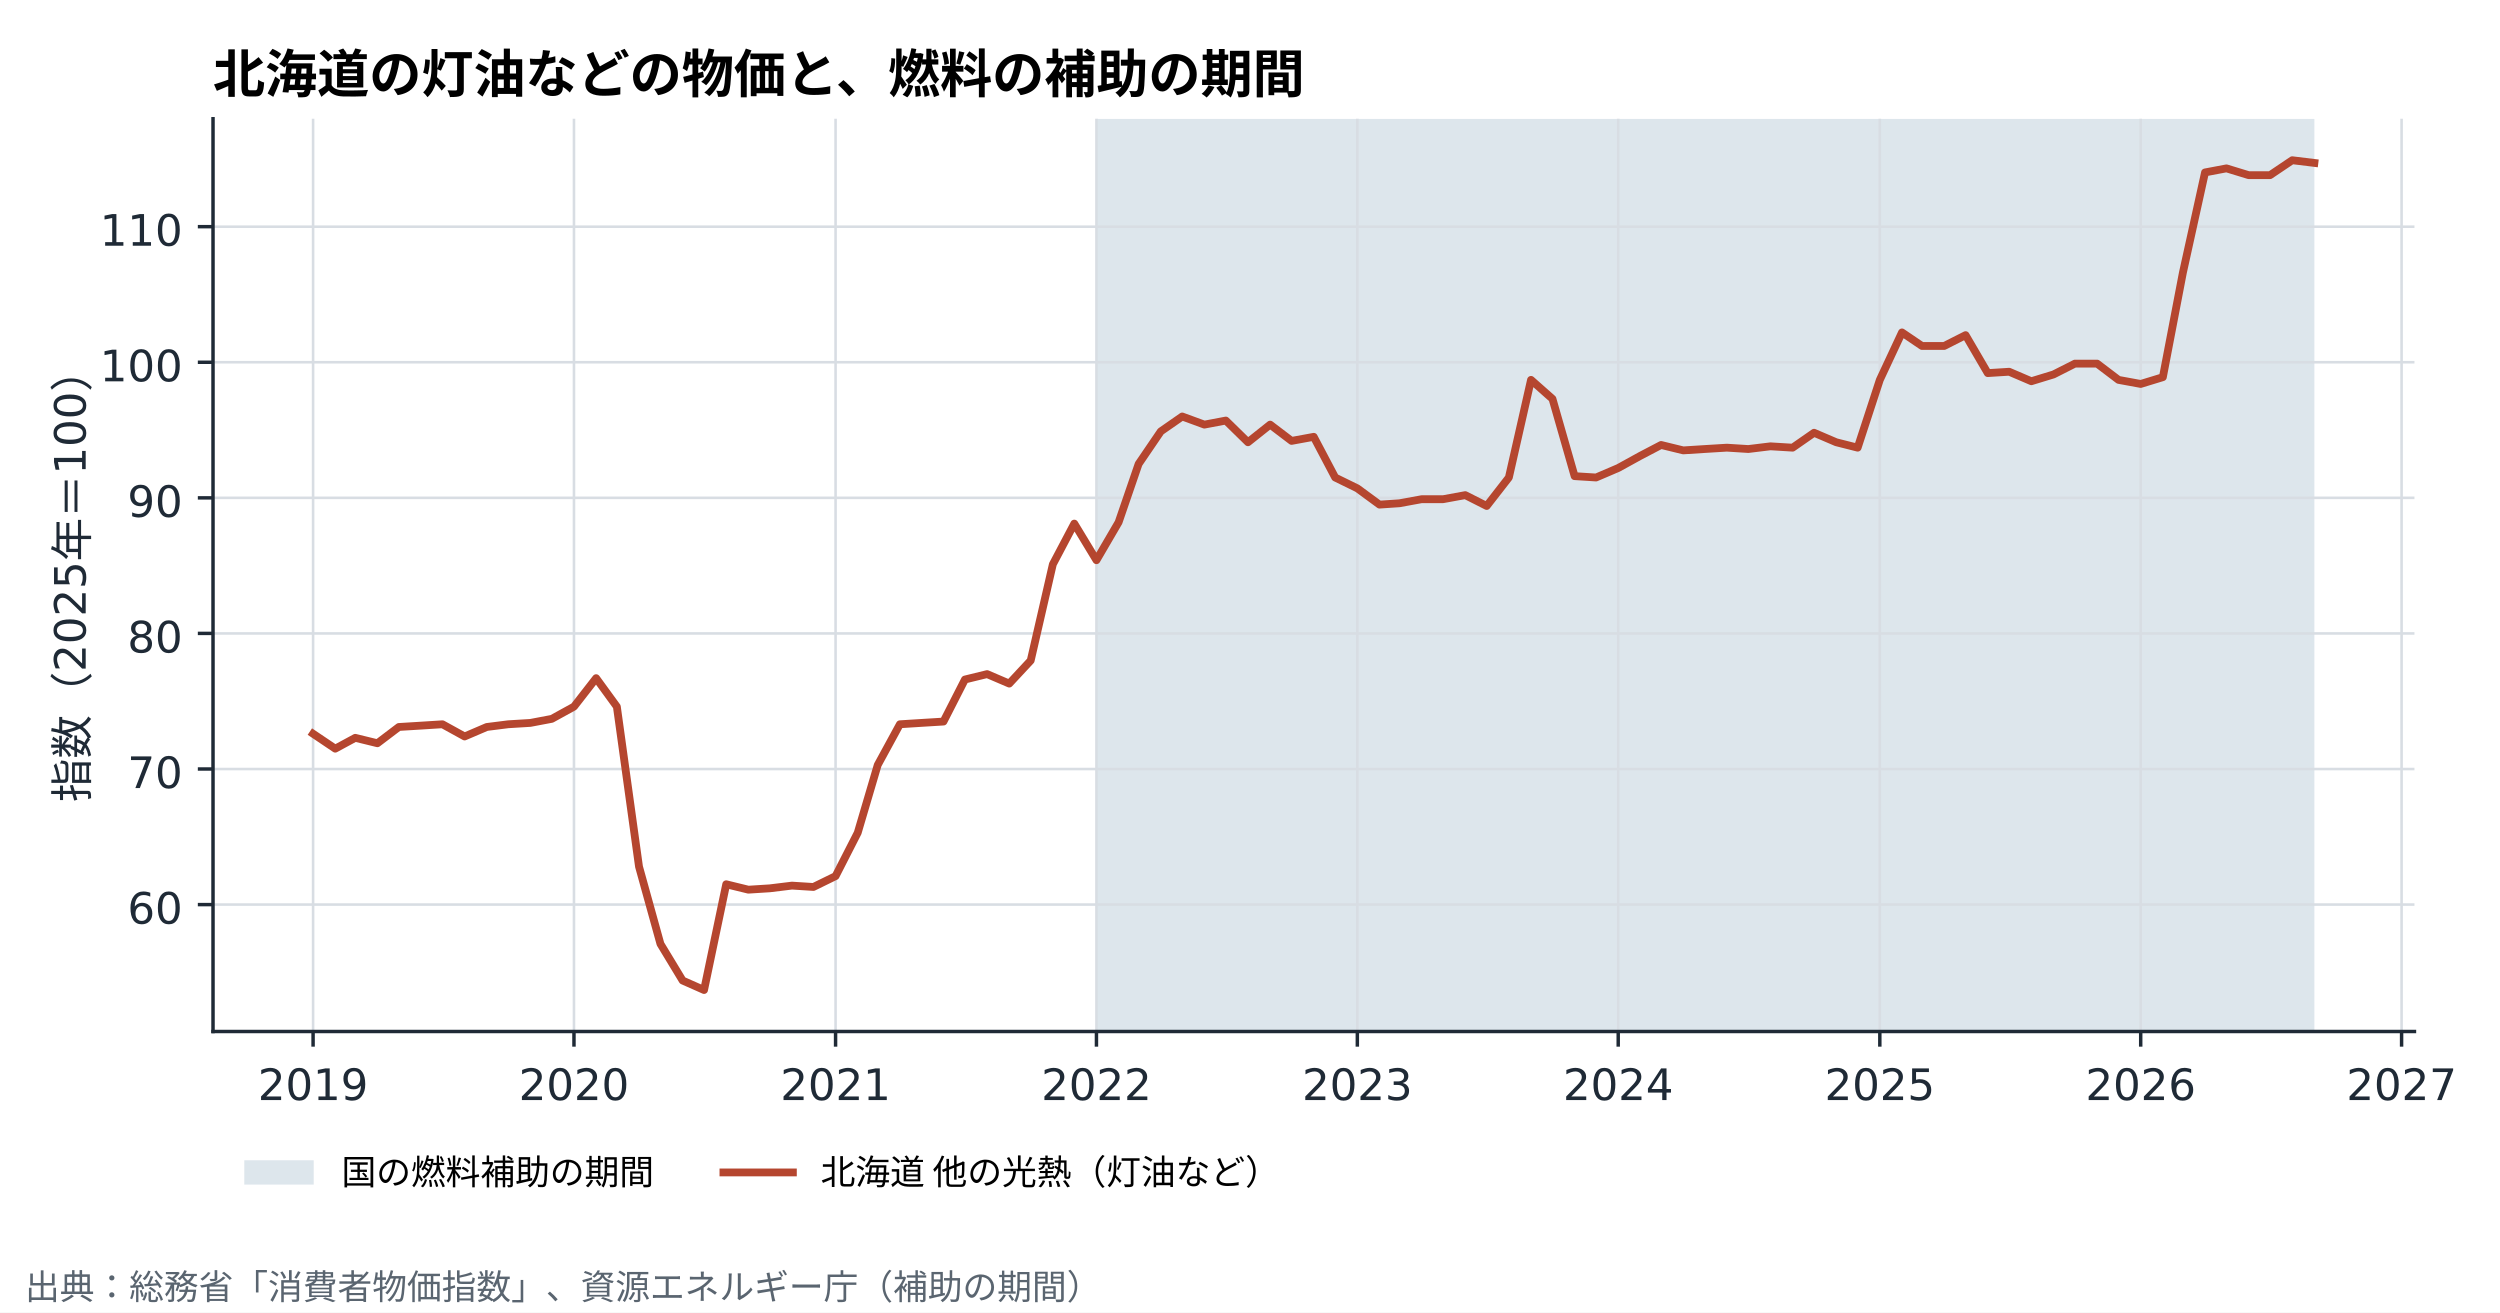
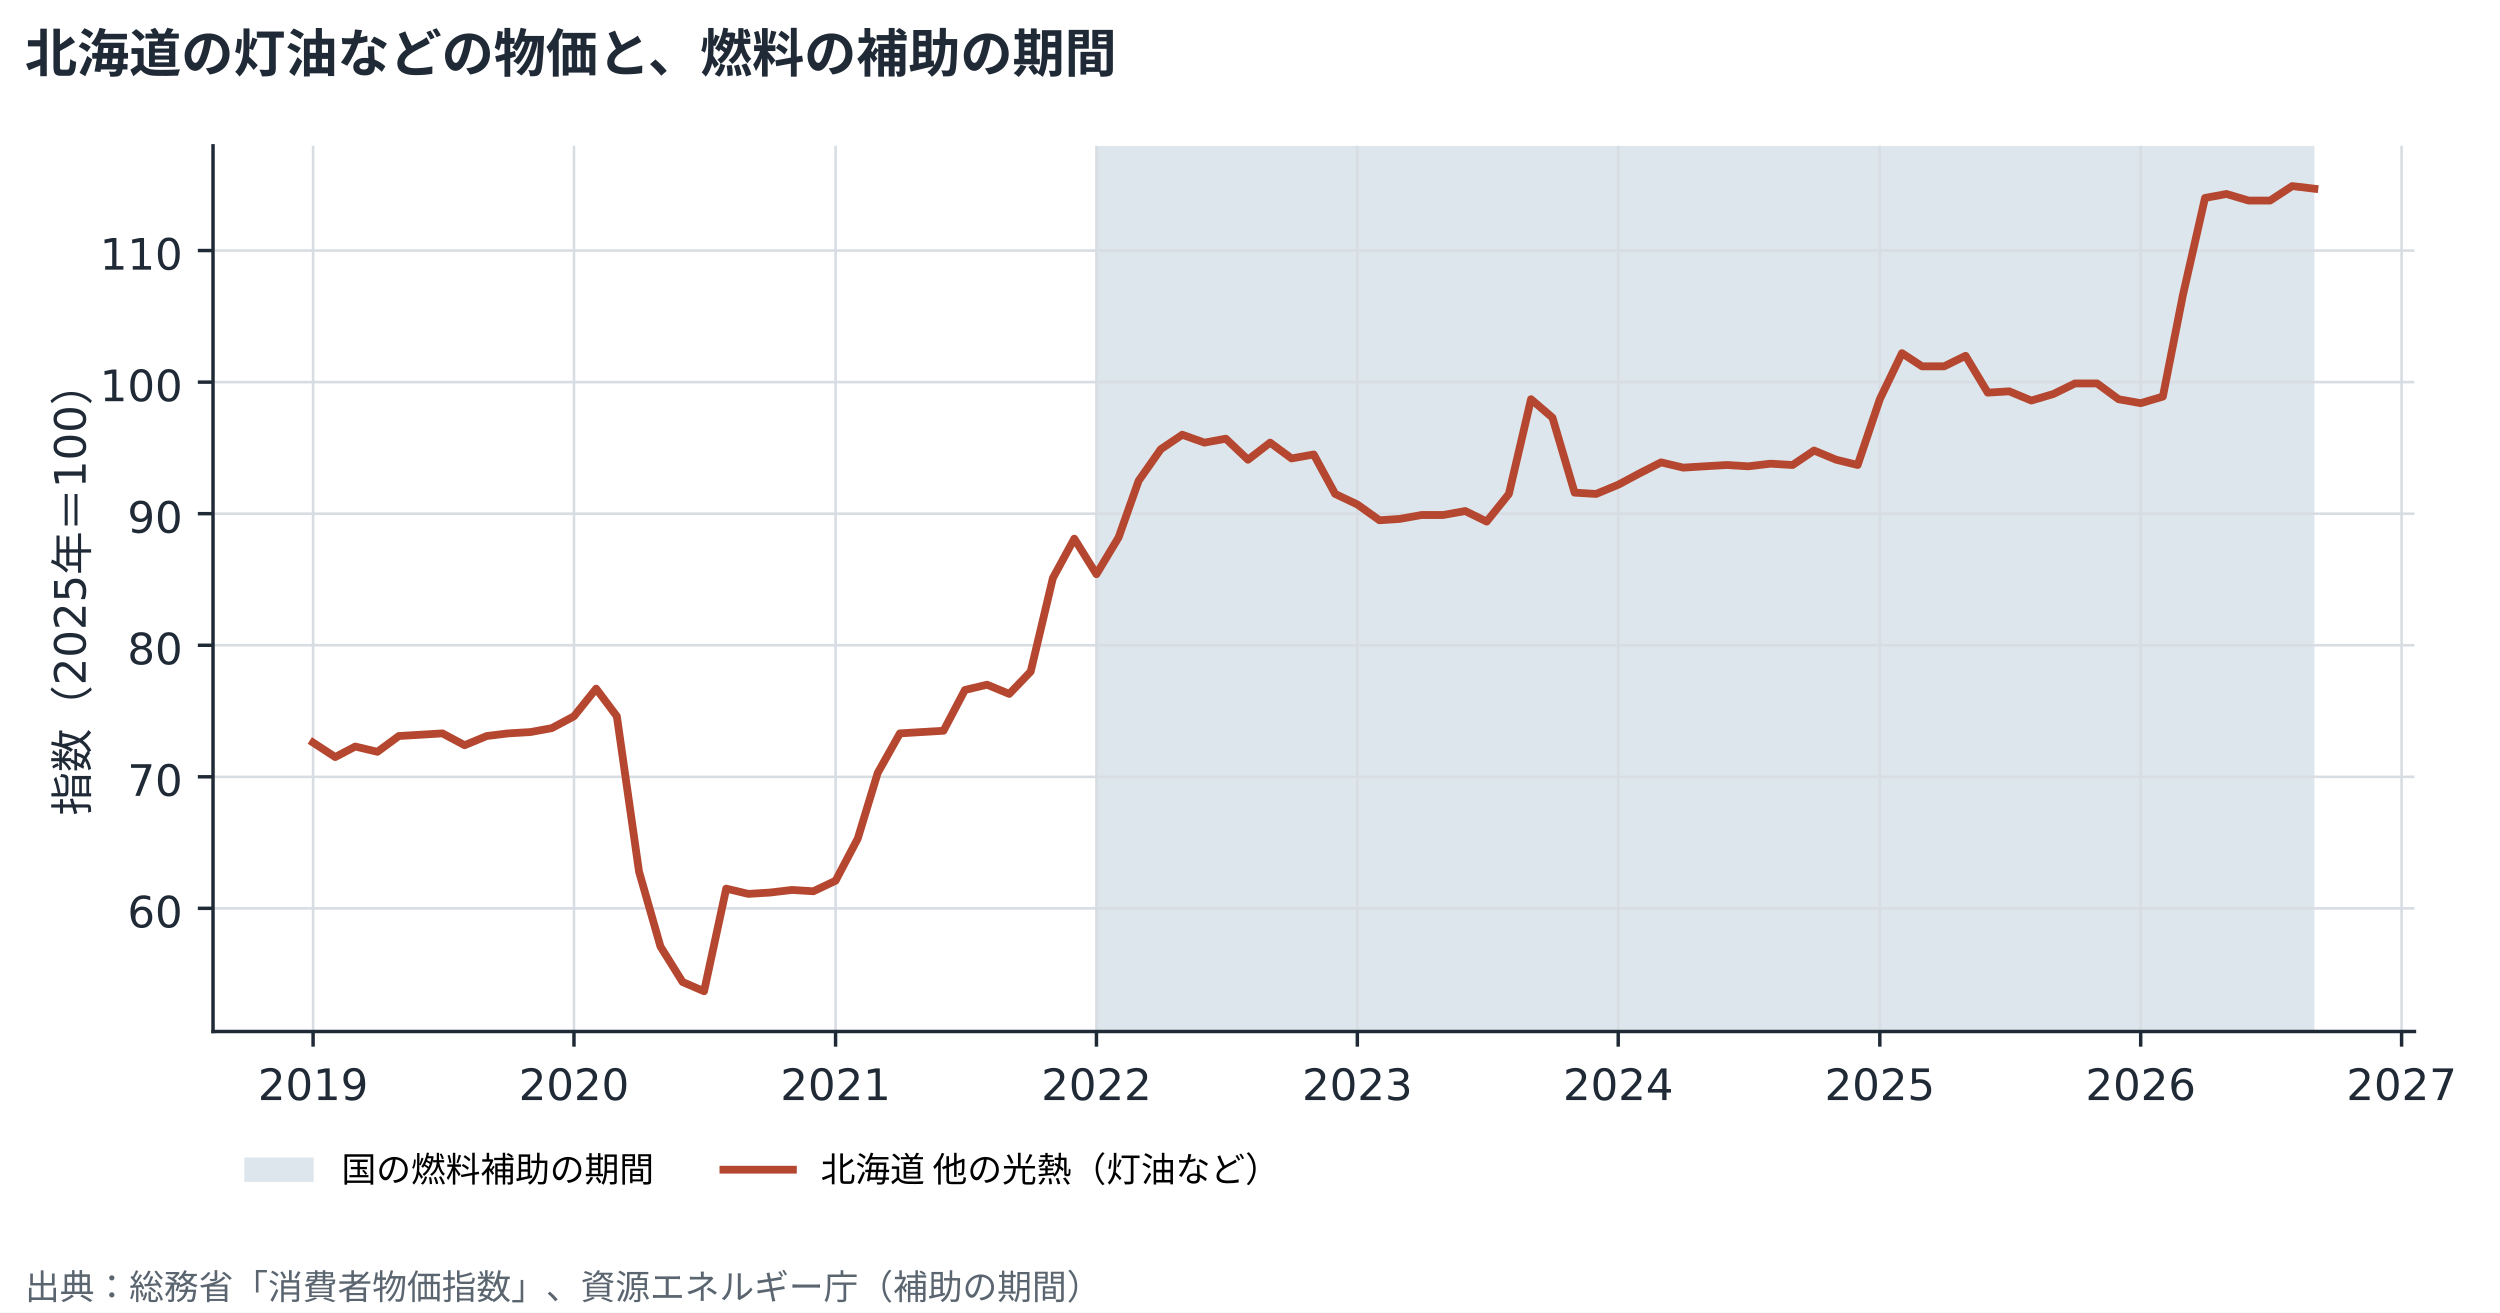
<svg xmlns="http://www.w3.org/2000/svg" xmlns:xlink="http://www.w3.org/1999/xlink" width="576pt" height="302.4pt" viewBox="0 0 576 302.4" version="1.1">
  <defs>
    <style type="text/css">*{stroke-linejoin: round; stroke-linecap: butt}</style>
  </defs>
  <g id="figure_1">
    <g id="patch_1">
      <path d="M 0 302.4  L 576 302.4  L 576 0  L 0 0  z " style="fill: #ffffff" />
    </g>
    <g id="axes_1">
      <g id="patch_2">
-         <path d="M 49.08 237.658  L 556.289 237.658  L 556.289 27.359  L 49.08 27.359  z " style="fill: #ffffff" />
+         <path d="M 49.08 237.658  L 556.289 237.658  L 556.289 33.6  L 49.08 33.6  z " style="fill: #ffffff" />
      </g>
      <g id="patch_3">
-         <path d="M 252.622 237.658  L 533.234 237.658  L 533.234 27.359  L 252.622 27.359  z " clip-path="url(#p30391372c0)" style="fill: #9fb7c9; opacity: 0.35" />
+         <path d="M 252.622 237.658  L 533.234 237.658  L 533.234 33.6  L 252.622 33.6  z " clip-path="url(#p961ccca650)" style="fill: #9fb7c9; opacity: 0.35" />
      </g>
      <g id="matplotlib.axis_1">
        <g id="xtick_1">
          <g id="line2d_1">
-             <path d="M 72.135 237.658  L 72.135 27.359  " clip-path="url(#p30391372c0)" style="fill: none; stroke: #d8dde3; stroke-width: 0.6; stroke-linecap: square" />
+             <path d="M 72.135 237.658  L 72.135 33.6  " clip-path="url(#p961ccca650)" style="fill: none; stroke: #d8dde3; stroke-width: 0.6; stroke-linecap: square" />
          </g>
          <g id="line2d_2">
            <defs>
-               <path id="me0f7ceaa80" d="M 0 0  L 0 3.5  " style="stroke: #1f2a36; stroke-width: 0.8" />
+               <path id="me93149c21f" d="M 0 0  L 0 3.5  " style="stroke: #1f2a36; stroke-width: 0.8" />
            </defs>
            <g>
-               <use xlink:href="#me0f7ceaa80" x="72.135" y="237.658" style="fill: #1f2a36; stroke: #1f2a36; stroke-width: 0.8" />
+               <use xlink:href="#me93149c21f" x="72.135" y="237.658" style="fill: #1f2a36; stroke: #1f2a36; stroke-width: 0.8" />
            </g>
          </g>
          <g id="text_1">
            <text style="font-size: 10px; font-family: 'Yu Gothic', 'DejaVu Sans', 'Bitstream Vera Sans', 'Computer Modern Sans Serif', 'Lucida Grande', 'Verdana', 'Geneva', 'Lucid', 'Arial', 'Helvetica', 'Avant Garde', sans-serif; text-anchor: middle; fill: #1f2a36" x="72.135" y="253.457" transform="rotate(-0 72.13495 253.4571)">2019</text>
          </g>
        </g>
        <g id="xtick_2">
          <g id="line2d_3">
-             <path d="M 132.242 237.658  L 132.242 27.359  " clip-path="url(#p30391372c0)" style="fill: none; stroke: #d8dde3; stroke-width: 0.6; stroke-linecap: square" />
+             <path d="M 132.242 237.658  L 132.242 33.6  " clip-path="url(#p961ccca650)" style="fill: none; stroke: #d8dde3; stroke-width: 0.6; stroke-linecap: square" />
          </g>
          <g id="line2d_4">
            <g>
-               <use xlink:href="#me0f7ceaa80" x="132.242" y="237.658" style="fill: #1f2a36; stroke: #1f2a36; stroke-width: 0.8" />
+               <use xlink:href="#me93149c21f" x="132.242" y="237.658" style="fill: #1f2a36; stroke: #1f2a36; stroke-width: 0.8" />
            </g>
          </g>
          <g id="text_2">
            <text style="font-size: 10px; font-family: 'Yu Gothic', 'DejaVu Sans', 'Bitstream Vera Sans', 'Computer Modern Sans Serif', 'Lucida Grande', 'Verdana', 'Geneva', 'Lucid', 'Arial', 'Helvetica', 'Avant Garde', sans-serif; text-anchor: middle; fill: #1f2a36" x="132.242" y="253.457" transform="rotate(-0 132.2425 253.4571)">2020</text>
          </g>
        </g>
        <g id="xtick_3">
          <g id="line2d_5">
-             <path d="M 192.515 237.658  L 192.515 27.359  " clip-path="url(#p30391372c0)" style="fill: none; stroke: #d8dde3; stroke-width: 0.6; stroke-linecap: square" />
+             <path d="M 192.515 237.658  L 192.515 33.6  " clip-path="url(#p961ccca650)" style="fill: none; stroke: #d8dde3; stroke-width: 0.6; stroke-linecap: square" />
          </g>
          <g id="line2d_6">
            <g>
-               <use xlink:href="#me0f7ceaa80" x="192.515" y="237.658" style="fill: #1f2a36; stroke: #1f2a36; stroke-width: 0.8" />
+               <use xlink:href="#me93149c21f" x="192.515" y="237.658" style="fill: #1f2a36; stroke: #1f2a36; stroke-width: 0.8" />
            </g>
          </g>
          <g id="text_3">
            <text style="font-size: 10px; font-family: 'Yu Gothic', 'DejaVu Sans', 'Bitstream Vera Sans', 'Computer Modern Sans Serif', 'Lucida Grande', 'Verdana', 'Geneva', 'Lucid', 'Arial', 'Helvetica', 'Avant Garde', sans-serif; text-anchor: middle; fill: #1f2a36" x="192.515" y="253.457" transform="rotate(-0 192.5147 253.4571)">2021</text>
          </g>
        </g>
        <g id="xtick_4">
          <g id="line2d_7">
-             <path d="M 252.622 237.658  L 252.622 27.359  " clip-path="url(#p30391372c0)" style="fill: none; stroke: #d8dde3; stroke-width: 0.6; stroke-linecap: square" />
+             <path d="M 252.622 237.658  L 252.622 33.6  " clip-path="url(#p961ccca650)" style="fill: none; stroke: #d8dde3; stroke-width: 0.6; stroke-linecap: square" />
          </g>
          <g id="line2d_8">
            <g>
-               <use xlink:href="#me0f7ceaa80" x="252.622" y="237.658" style="fill: #1f2a36; stroke: #1f2a36; stroke-width: 0.8" />
+               <use xlink:href="#me93149c21f" x="252.622" y="237.658" style="fill: #1f2a36; stroke: #1f2a36; stroke-width: 0.8" />
            </g>
          </g>
          <g id="text_4">
            <text style="font-size: 10px; font-family: 'Yu Gothic', 'DejaVu Sans', 'Bitstream Vera Sans', 'Computer Modern Sans Serif', 'Lucida Grande', 'Verdana', 'Geneva', 'Lucid', 'Arial', 'Helvetica', 'Avant Garde', sans-serif; text-anchor: middle; fill: #1f2a36" x="252.622" y="253.457" transform="rotate(-0 252.6222 253.4571)">2022</text>
          </g>
        </g>
        <g id="xtick_5">
          <g id="line2d_9">
-             <path d="M 312.73 237.658  L 312.73 27.359  " clip-path="url(#p30391372c0)" style="fill: none; stroke: #d8dde3; stroke-width: 0.6; stroke-linecap: square" />
+             <path d="M 312.73 237.658  L 312.73 33.6  " clip-path="url(#p961ccca650)" style="fill: none; stroke: #d8dde3; stroke-width: 0.6; stroke-linecap: square" />
          </g>
          <g id="line2d_10">
            <g>
-               <use xlink:href="#me0f7ceaa80" x="312.73" y="237.658" style="fill: #1f2a36; stroke: #1f2a36; stroke-width: 0.8" />
+               <use xlink:href="#me93149c21f" x="312.73" y="237.658" style="fill: #1f2a36; stroke: #1f2a36; stroke-width: 0.8" />
            </g>
          </g>
          <g id="text_5">
            <text style="font-size: 10px; font-family: 'Yu Gothic', 'DejaVu Sans', 'Bitstream Vera Sans', 'Computer Modern Sans Serif', 'Lucida Grande', 'Verdana', 'Geneva', 'Lucid', 'Arial', 'Helvetica', 'Avant Garde', sans-serif; text-anchor: middle; fill: #1f2a36" x="312.73" y="253.457" transform="rotate(-0 312.7298 253.4571)">2023</text>
          </g>
        </g>
        <g id="xtick_6">
          <g id="line2d_11">
-             <path d="M 372.837 237.658  L 372.837 27.359  " clip-path="url(#p30391372c0)" style="fill: none; stroke: #d8dde3; stroke-width: 0.6; stroke-linecap: square" />
+             <path d="M 372.837 237.658  L 372.837 33.6  " clip-path="url(#p961ccca650)" style="fill: none; stroke: #d8dde3; stroke-width: 0.6; stroke-linecap: square" />
          </g>
          <g id="line2d_12">
            <g>
-               <use xlink:href="#me0f7ceaa80" x="372.837" y="237.658" style="fill: #1f2a36; stroke: #1f2a36; stroke-width: 0.8" />
+               <use xlink:href="#me93149c21f" x="372.837" y="237.658" style="fill: #1f2a36; stroke: #1f2a36; stroke-width: 0.8" />
            </g>
          </g>
          <g id="text_6">
            <text style="font-size: 10px; font-family: 'Yu Gothic', 'DejaVu Sans', 'Bitstream Vera Sans', 'Computer Modern Sans Serif', 'Lucida Grande', 'Verdana', 'Geneva', 'Lucid', 'Arial', 'Helvetica', 'Avant Garde', sans-serif; text-anchor: middle; fill: #1f2a36" x="372.837" y="253.457" transform="rotate(-0 372.8373 253.4571)">2024</text>
          </g>
        </g>
        <g id="xtick_7">
          <g id="line2d_13">
-             <path d="M 433.11 237.658  L 433.11 27.359  " clip-path="url(#p30391372c0)" style="fill: none; stroke: #d8dde3; stroke-width: 0.6; stroke-linecap: square" />
+             <path d="M 433.11 237.658  L 433.11 33.6  " clip-path="url(#p961ccca650)" style="fill: none; stroke: #d8dde3; stroke-width: 0.6; stroke-linecap: square" />
          </g>
          <g id="line2d_14">
            <g>
-               <use xlink:href="#me0f7ceaa80" x="433.11" y="237.658" style="fill: #1f2a36; stroke: #1f2a36; stroke-width: 0.8" />
+               <use xlink:href="#me93149c21f" x="433.11" y="237.658" style="fill: #1f2a36; stroke: #1f2a36; stroke-width: 0.8" />
            </g>
          </g>
          <g id="text_7">
            <text style="font-size: 10px; font-family: 'Yu Gothic', 'DejaVu Sans', 'Bitstream Vera Sans', 'Computer Modern Sans Serif', 'Lucida Grande', 'Verdana', 'Geneva', 'Lucid', 'Arial', 'Helvetica', 'Avant Garde', sans-serif; text-anchor: middle; fill: #1f2a36" x="433.11" y="253.457" transform="rotate(-0 433.1095 253.4571)">2025</text>
          </g>
        </g>
        <g id="xtick_8">
          <g id="line2d_15">
-             <path d="M 493.217 237.658  L 493.217 27.359  " clip-path="url(#p30391372c0)" style="fill: none; stroke: #d8dde3; stroke-width: 0.6; stroke-linecap: square" />
+             <path d="M 493.217 237.658  L 493.217 33.6  " clip-path="url(#p961ccca650)" style="fill: none; stroke: #d8dde3; stroke-width: 0.6; stroke-linecap: square" />
          </g>
          <g id="line2d_16">
            <g>
-               <use xlink:href="#me0f7ceaa80" x="493.217" y="237.658" style="fill: #1f2a36; stroke: #1f2a36; stroke-width: 0.8" />
+               <use xlink:href="#me93149c21f" x="493.217" y="237.658" style="fill: #1f2a36; stroke: #1f2a36; stroke-width: 0.8" />
            </g>
          </g>
          <g id="text_8">
            <text style="font-size: 10px; font-family: 'Yu Gothic', 'DejaVu Sans', 'Bitstream Vera Sans', 'Computer Modern Sans Serif', 'Lucida Grande', 'Verdana', 'Geneva', 'Lucid', 'Arial', 'Helvetica', 'Avant Garde', sans-serif; text-anchor: middle; fill: #1f2a36" x="493.217" y="253.457" transform="rotate(-0 493.2171 253.4571)">2026</text>
          </g>
        </g>
        <g id="xtick_9">
          <g id="line2d_17">
-             <path d="M 553.325 237.658  L 553.325 27.359  " clip-path="url(#p30391372c0)" style="fill: none; stroke: #d8dde3; stroke-width: 0.6; stroke-linecap: square" />
+             <path d="M 553.325 237.658  L 553.325 33.6  " clip-path="url(#p961ccca650)" style="fill: none; stroke: #d8dde3; stroke-width: 0.6; stroke-linecap: square" />
          </g>
          <g id="line2d_18">
            <g>
-               <use xlink:href="#me0f7ceaa80" x="553.325" y="237.658" style="fill: #1f2a36; stroke: #1f2a36; stroke-width: 0.8" />
+               <use xlink:href="#me93149c21f" x="553.325" y="237.658" style="fill: #1f2a36; stroke: #1f2a36; stroke-width: 0.8" />
            </g>
          </g>
          <g id="text_9">
            <text style="font-size: 10px; font-family: 'Yu Gothic', 'DejaVu Sans', 'Bitstream Vera Sans', 'Computer Modern Sans Serif', 'Lucida Grande', 'Verdana', 'Geneva', 'Lucid', 'Arial', 'Helvetica', 'Avant Garde', sans-serif; text-anchor: middle; fill: #1f2a36" x="553.325" y="253.457" transform="rotate(-0 553.3246 253.4571)">2027</text>
          </g>
        </g>
      </g>
      <g id="matplotlib.axis_2">
        <g id="ytick_1">
          <g id="line2d_19">
-             <path d="M 49.08 208.419  L 556.289 208.419  " clip-path="url(#p30391372c0)" style="fill: none; stroke: #d8dde3; stroke-width: 0.6; stroke-linecap: square" />
+             <path d="M 49.08 209.287  L 556.289 209.287  " clip-path="url(#p961ccca650)" style="fill: none; stroke: #d8dde3; stroke-width: 0.6; stroke-linecap: square" />
          </g>
          <g id="line2d_20">
            <defs>
-               <path id="me983a8a52f" d="M 0 0  L -3.5 0  " style="stroke: #1f2a36; stroke-width: 0.8" />
+               <path id="m362cdfc3eb" d="M 0 0  L -3.5 0  " style="stroke: #1f2a36; stroke-width: 0.8" />
            </defs>
            <g>
-               <use xlink:href="#me983a8a52f" x="49.08" y="208.419" style="fill: #1f2a36; stroke: #1f2a36; stroke-width: 0.8" />
+               <use xlink:href="#m362cdfc3eb" x="49.08" y="209.287" style="fill: #1f2a36; stroke: #1f2a36; stroke-width: 0.8" />
            </g>
          </g>
          <g id="text_10">
-             <text style="font-size: 10px; font-family: 'Yu Gothic', 'DejaVu Sans', 'Bitstream Vera Sans', 'Computer Modern Sans Serif', 'Lucida Grande', 'Verdana', 'Geneva', 'Lucid', 'Arial', 'Helvetica', 'Avant Garde', sans-serif; text-anchor: end; fill: #1f2a36" x="42.08" y="212.818" transform="rotate(-0 42.08 212.8182)">60</text>
+             <text style="font-size: 10px; font-family: 'Yu Gothic', 'DejaVu Sans', 'Bitstream Vera Sans', 'Computer Modern Sans Serif', 'Lucida Grande', 'Verdana', 'Geneva', 'Lucid', 'Arial', 'Helvetica', 'Avant Garde', sans-serif; text-anchor: end; fill: #1f2a36" x="42.08" y="213.686" transform="rotate(-0 42.08 213.6859)">60</text>
          </g>
        </g>
        <g id="ytick_2">
          <g id="line2d_21">
-             <path d="M 49.08 177.18  L 556.289 177.18  " clip-path="url(#p30391372c0)" style="fill: none; stroke: #d8dde3; stroke-width: 0.6; stroke-linecap: square" />
+             <path d="M 49.08 178.975  L 556.289 178.975  " clip-path="url(#p961ccca650)" style="fill: none; stroke: #d8dde3; stroke-width: 0.6; stroke-linecap: square" />
          </g>
          <g id="line2d_22">
            <g>
-               <use xlink:href="#me983a8a52f" x="49.08" y="177.18" style="fill: #1f2a36; stroke: #1f2a36; stroke-width: 0.8" />
+               <use xlink:href="#m362cdfc3eb" x="49.08" y="178.975" style="fill: #1f2a36; stroke: #1f2a36; stroke-width: 0.8" />
            </g>
          </g>
          <g id="text_11">
-             <text style="font-size: 10px; font-family: 'Yu Gothic', 'DejaVu Sans', 'Bitstream Vera Sans', 'Computer Modern Sans Serif', 'Lucida Grande', 'Verdana', 'Geneva', 'Lucid', 'Arial', 'Helvetica', 'Avant Garde', sans-serif; text-anchor: end; fill: #1f2a36" x="42.08" y="181.579" transform="rotate(-0 42.08 181.5793)">70</text>
+             <text style="font-size: 10px; font-family: 'Yu Gothic', 'DejaVu Sans', 'Bitstream Vera Sans', 'Computer Modern Sans Serif', 'Lucida Grande', 'Verdana', 'Geneva', 'Lucid', 'Arial', 'Helvetica', 'Avant Garde', sans-serif; text-anchor: end; fill: #1f2a36" x="42.08" y="183.374" transform="rotate(-0 42.08 183.3743)">70</text>
          </g>
        </g>
        <g id="ytick_3">
          <g id="line2d_23">
-             <path d="M 49.08 145.941  L 556.289 145.941  " clip-path="url(#p30391372c0)" style="fill: none; stroke: #d8dde3; stroke-width: 0.6; stroke-linecap: square" />
+             <path d="M 49.08 148.663  L 556.289 148.663  " clip-path="url(#p961ccca650)" style="fill: none; stroke: #d8dde3; stroke-width: 0.6; stroke-linecap: square" />
          </g>
          <g id="line2d_24">
            <g>
-               <use xlink:href="#me983a8a52f" x="49.08" y="145.941" style="fill: #1f2a36; stroke: #1f2a36; stroke-width: 0.8" />
+               <use xlink:href="#m362cdfc3eb" x="49.08" y="148.663" style="fill: #1f2a36; stroke: #1f2a36; stroke-width: 0.8" />
            </g>
          </g>
          <g id="text_12">
-             <text style="font-size: 10px; font-family: 'Yu Gothic', 'DejaVu Sans', 'Bitstream Vera Sans', 'Computer Modern Sans Serif', 'Lucida Grande', 'Verdana', 'Geneva', 'Lucid', 'Arial', 'Helvetica', 'Avant Garde', sans-serif; text-anchor: end; fill: #1f2a36" x="42.08" y="150.341" transform="rotate(-0 42.08 150.3405)">80</text>
+             <text style="font-size: 10px; font-family: 'Yu Gothic', 'DejaVu Sans', 'Bitstream Vera Sans', 'Computer Modern Sans Serif', 'Lucida Grande', 'Verdana', 'Geneva', 'Lucid', 'Arial', 'Helvetica', 'Avant Garde', sans-serif; text-anchor: end; fill: #1f2a36" x="42.08" y="153.063" transform="rotate(-0 42.08 153.0626)">80</text>
          </g>
        </g>
        <g id="ytick_4">
          <g id="line2d_25">
-             <path d="M 49.08 114.702  L 556.289 114.702  " clip-path="url(#p30391372c0)" style="fill: none; stroke: #d8dde3; stroke-width: 0.6; stroke-linecap: square" />
+             <path d="M 49.08 118.351  L 556.289 118.351  " clip-path="url(#p961ccca650)" style="fill: none; stroke: #d8dde3; stroke-width: 0.6; stroke-linecap: square" />
          </g>
          <g id="line2d_26">
            <g>
-               <use xlink:href="#me983a8a52f" x="49.08" y="114.702" style="fill: #1f2a36; stroke: #1f2a36; stroke-width: 0.8" />
+               <use xlink:href="#m362cdfc3eb" x="49.08" y="118.351" style="fill: #1f2a36; stroke: #1f2a36; stroke-width: 0.8" />
            </g>
          </g>
          <g id="text_13">
-             <text style="font-size: 10px; font-family: 'Yu Gothic', 'DejaVu Sans', 'Bitstream Vera Sans', 'Computer Modern Sans Serif', 'Lucida Grande', 'Verdana', 'Geneva', 'Lucid', 'Arial', 'Helvetica', 'Avant Garde', sans-serif; text-anchor: end; fill: #1f2a36" x="42.08" y="119.102" transform="rotate(-0 42.08 119.1017)">90</text>
+             <text style="font-size: 10px; font-family: 'Yu Gothic', 'DejaVu Sans', 'Bitstream Vera Sans', 'Computer Modern Sans Serif', 'Lucida Grande', 'Verdana', 'Geneva', 'Lucid', 'Arial', 'Helvetica', 'Avant Garde', sans-serif; text-anchor: end; fill: #1f2a36" x="42.08" y="122.751" transform="rotate(-0 42.08 122.7509)">90</text>
          </g>
        </g>
        <g id="ytick_5">
          <g id="line2d_27">
-             <path d="M 49.08 83.463  L 556.289 83.463  " clip-path="url(#p30391372c0)" style="fill: none; stroke: #d8dde3; stroke-width: 0.6; stroke-linecap: square" />
+             <path d="M 49.08 88.04  L 556.289 88.04  " clip-path="url(#p961ccca650)" style="fill: none; stroke: #d8dde3; stroke-width: 0.6; stroke-linecap: square" />
          </g>
          <g id="line2d_28">
            <g>
-               <use xlink:href="#me983a8a52f" x="49.08" y="83.463" style="fill: #1f2a36; stroke: #1f2a36; stroke-width: 0.8" />
+               <use xlink:href="#m362cdfc3eb" x="49.08" y="88.04" style="fill: #1f2a36; stroke: #1f2a36; stroke-width: 0.8" />
            </g>
          </g>
          <g id="text_14">
-             <text style="font-size: 10px; font-family: 'Yu Gothic', 'DejaVu Sans', 'Bitstream Vera Sans', 'Computer Modern Sans Serif', 'Lucida Grande', 'Verdana', 'Geneva', 'Lucid', 'Arial', 'Helvetica', 'Avant Garde', sans-serif; text-anchor: end; fill: #1f2a36" x="42.08" y="87.863" transform="rotate(-0 42.08 87.86291)">100</text>
+             <text style="font-size: 10px; font-family: 'Yu Gothic', 'DejaVu Sans', 'Bitstream Vera Sans', 'Computer Modern Sans Serif', 'Lucida Grande', 'Verdana', 'Geneva', 'Lucid', 'Arial', 'Helvetica', 'Avant Garde', sans-serif; text-anchor: end; fill: #1f2a36" x="42.08" y="92.439" transform="rotate(-0 42.08 92.4392)">100</text>
          </g>
        </g>
        <g id="ytick_6">
          <g id="line2d_29">
-             <path d="M 49.08 52.225  L 556.289 52.225  " clip-path="url(#p30391372c0)" style="fill: none; stroke: #d8dde3; stroke-width: 0.6; stroke-linecap: square" />
+             <path d="M 49.08 57.728  L 556.289 57.728  " clip-path="url(#p961ccca650)" style="fill: none; stroke: #d8dde3; stroke-width: 0.6; stroke-linecap: square" />
          </g>
          <g id="line2d_30">
            <g>
-               <use xlink:href="#me983a8a52f" x="49.08" y="52.225" style="fill: #1f2a36; stroke: #1f2a36; stroke-width: 0.8" />
+               <use xlink:href="#m362cdfc3eb" x="49.08" y="57.728" style="fill: #1f2a36; stroke: #1f2a36; stroke-width: 0.8" />
            </g>
          </g>
          <g id="text_15">
-             <text style="font-size: 10px; font-family: 'Yu Gothic', 'DejaVu Sans', 'Bitstream Vera Sans', 'Computer Modern Sans Serif', 'Lucida Grande', 'Verdana', 'Geneva', 'Lucid', 'Arial', 'Helvetica', 'Avant Garde', sans-serif; text-anchor: end; fill: #1f2a36" x="42.08" y="56.624" transform="rotate(-0 42.08 56.6241)">110</text>
+             <text style="font-size: 10px; font-family: 'Yu Gothic', 'DejaVu Sans', 'Bitstream Vera Sans', 'Computer Modern Sans Serif', 'Lucida Grande', 'Verdana', 'Geneva', 'Lucid', 'Arial', 'Helvetica', 'Avant Garde', sans-serif; text-anchor: end; fill: #1f2a36" x="42.08" y="62.128" transform="rotate(-0 42.08 62.12752)">110</text>
          </g>
        </g>
        <g id="text_16">
-           <text style="font-size: 10px; font-family: 'Yu Gothic', 'DejaVu Sans', 'Bitstream Vera Sans', 'Computer Modern Sans Serif', 'Lucida Grande', 'Verdana', 'Geneva', 'Lucid', 'Arial', 'Helvetica', 'Avant Garde', sans-serif; text-anchor: middle; fill: #1f2a36" x="20.196" y="132.508" transform="rotate(-90 20.19602 132.5084)">指数（2025年＝100）</text>
+           <text style="font-size: 10px; font-family: 'Yu Gothic', 'DejaVu Sans', 'Bitstream Vera Sans', 'Computer Modern Sans Serif', 'Lucida Grande', 'Verdana', 'Geneva', 'Lucid', 'Arial', 'Helvetica', 'Avant Garde', sans-serif; text-anchor: middle; fill: #1f2a36" x="20.196" y="135.629" transform="rotate(-90 20.19602 135.6291)">指数（2025年＝100）</text>
        </g>
      </g>
      <g id="line2d_31">
-         <path d="M 72.135 169.058  L 77.24 172.494  L 81.851 169.995  L 86.956 171.245  L 91.896 167.496  L 97.001 167.184  L 101.942 166.871  L 107.047 169.683  L 112.152 167.496  L 117.092 166.871  L 122.197 166.559  L 127.137 165.622  L 132.242 162.81  L 137.348 156.25  L 142.123 162.81  L 147.228 199.672  L 152.169 217.478  L 157.274 225.912  L 162.214 228.099  L 167.319 203.733  L 172.424 204.982  L 177.364 204.67  L 182.469 204.045  L 187.41 204.358  L 192.515 201.859  L 197.62 191.862  L 202.231 176.243  L 207.336 166.871  L 212.276 166.559  L 217.381 166.246  L 222.321 156.562  L 227.426 155.313  L 232.532 157.499  L 237.472 152.189  L 242.577 130.009  L 247.517 120.638  L 252.622 129.072  L 257.727 120.325  L 262.338 106.893  L 267.443 99.395  L 272.384 95.959  L 277.489 97.833  L 282.429 96.896  L 287.534 101.894  L 292.639 97.833  L 297.579 101.582  L 302.684 100.645  L 307.625 110.016  L 312.73 112.516  L 317.835 116.264  L 322.446 115.952  L 327.551 115.015  L 332.491 115.015  L 337.596 114.078  L 342.537 116.577  L 347.642 110.016  L 352.747 87.525  L 357.687 91.898  L 362.792 109.704  L 367.732 110.016  L 372.837 107.83  L 377.942 105.018  L 382.718 102.519  L 387.823 103.769  L 392.763 103.456  L 397.868 103.144  L 402.809 103.456  L 407.914 102.832  L 413.019 103.144  L 417.959 99.708  L 423.064 101.894  L 428.005 103.144  L 433.11 87.525  L 438.215 76.591  L 442.826 79.715  L 447.931 79.715  L 452.871 77.216  L 457.976 85.963  L 462.916 85.65  L 468.021 87.837  L 473.126 86.275  L 478.067 83.776  L 483.172 83.776  L 488.112 87.525  L 493.217 88.462  L 498.322 86.9  L 502.933 62.846  L 508.038 39.729  L 512.978 38.792  L 518.083 40.354  L 523.024 40.354  L 528.129 36.918  L 533.234 37.542  " clip-path="url(#p30391372c0)" style="fill: none; stroke: #b5462f; stroke-width: 1.8; stroke-linecap: square" />
+         <path d="M 72.135 171.094  L 77.24 174.428  L 81.851 172.003  L 86.956 173.216  L 91.896 169.578  L 97.001 169.275  L 101.942 168.972  L 107.047 171.7  L 112.152 169.578  L 117.092 168.972  L 122.197 168.669  L 127.137 167.76  L 132.242 165.031  L 137.348 158.666  L 142.123 165.031  L 147.228 200.799  L 152.169 218.077  L 157.274 226.261  L 162.214 228.383  L 167.319 204.74  L 172.424 205.952  L 177.364 205.649  L 182.469 205.043  L 187.41 205.346  L 192.515 202.921  L 197.62 193.221  L 202.231 178.065  L 207.336 168.972  L 212.276 168.669  L 217.381 168.366  L 222.321 158.969  L 227.426 157.757  L 232.532 159.878  L 237.472 154.725  L 242.577 133.204  L 247.517 124.111  L 252.622 132.295  L 257.727 123.808  L 262.338 110.774  L 267.443 103.499  L 272.384 100.164  L 277.489 101.983  L 282.429 101.074  L 287.534 105.924  L 292.639 101.983  L 297.579 105.621  L 302.684 104.711  L 307.625 113.805  L 312.73 116.23  L 317.835 119.867  L 322.446 119.564  L 327.551 118.655  L 332.491 118.655  L 337.596 117.745  L 342.537 120.17  L 347.642 113.805  L 352.747 91.98  L 357.687 96.224  L 362.792 113.502  L 367.732 113.805  L 372.837 111.683  L 377.942 108.955  L 382.718 106.53  L 387.823 107.742  L 392.763 107.439  L 397.868 107.136  L 402.809 107.439  L 407.914 106.833  L 413.019 107.136  L 417.959 103.802  L 423.064 105.924  L 428.005 107.136  L 433.11 91.98  L 438.215 81.371  L 442.826 84.402  L 447.931 84.402  L 452.871 81.977  L 457.976 90.465  L 462.916 90.162  L 468.021 92.283  L 473.126 90.768  L 478.067 88.343  L 483.172 88.343  L 488.112 91.98  L 493.217 92.89  L 498.322 91.374  L 502.933 68.034  L 508.038 45.603  L 512.978 44.694  L 518.083 46.21  L 523.024 46.21  L 528.129 42.875  L 533.234 43.482  " clip-path="url(#p961ccca650)" style="fill: none; stroke: #b5462f; stroke-width: 1.8; stroke-linecap: square" />
      </g>
      <g id="patch_4">
-         <path d="M 49.08 237.658  L 49.08 27.359  " style="fill: none; stroke: #1f2a36; stroke-width: 0.8; stroke-linejoin: miter; stroke-linecap: square" />
+         <path d="M 49.08 237.658  L 49.08 33.6  " style="fill: none; stroke: #1f2a36; stroke-width: 0.8; stroke-linejoin: miter; stroke-linecap: square" />
      </g>
      <g id="patch_5">
        <path d="M 49.08 237.658  L 556.289 237.658  " style="fill: none; stroke: #1f2a36; stroke-width: 0.8; stroke-linejoin: miter; stroke-linecap: square" />
      </g>
-       <g id="text_17">
-         <text style="font-weight: 700; font-size: 12px; font-family: 'Yu Gothic', 'DejaVu Sans', 'Bitstream Vera Sans', 'Computer Modern Sans Serif', 'Lucida Grande', 'Verdana', 'Geneva', 'Lucid', 'Arial', 'Helvetica', 'Avant Garde', sans-serif; text-anchor: start" x="49.08" y="21.359" transform="rotate(-0 49.08 21.35859)">北海道の灯油などの物価と、燃料の補助の期間</text>
-       </g>
      <g id="legend_1">
        <g id="patch_6">
-           <path d="M 56.28 272.927  L 72.28 272.927  L 72.28 267.327  L 56.28 267.327  z " style="fill: #9fb7c9; opacity: 0.35" />
+           <path d="M 56.28 272.303  L 72.28 272.303  L 72.28 266.703  L 56.28 266.703  z " style="fill: #9fb7c9; opacity: 0.35" />
+         </g>
+         <g id="text_17">
+           <text style="font-size: 8px; font-family: 'Yu Gothic', 'DejaVu Sans', 'Bitstream Vera Sans', 'Computer Modern Sans Serif', 'Lucida Grande', 'Verdana', 'Geneva', 'Lucid', 'Arial', 'Helvetica', 'Avant Garde', sans-serif; text-anchor: start" x="78.68" y="272.303" transform="rotate(-0 78.68 272.3032)">国の燃料補助の期間</text>
+         </g>
+         <g id="line2d_32">
+           <path d="M 166.68 269.503  L 174.68 269.503  L 182.68 269.503  " style="fill: none; stroke: #b5462f; stroke-width: 1.8; stroke-linecap: square" />
        </g>
        <g id="text_18">
-           <text style="font-size: 8px; font-family: 'Yu Gothic', 'DejaVu Sans', 'Bitstream Vera Sans', 'Computer Modern Sans Serif', 'Lucida Grande', 'Verdana', 'Geneva', 'Lucid', 'Arial', 'Helvetica', 'Avant Garde', sans-serif; text-anchor: start" x="78.68" y="272.927" transform="rotate(-0 78.68 272.9273)">国の燃料補助の期間</text>
-         </g>
-         <g id="line2d_32">
-           <path d="M 166.68 270.127  L 174.68 270.127  L 182.68 270.127  " style="fill: none; stroke: #b5462f; stroke-width: 1.8; stroke-linecap: square" />
-         </g>
-         <g id="text_19">
-           <text style="font-size: 8px; font-family: 'Yu Gothic', 'DejaVu Sans', 'Bitstream Vera Sans', 'Computer Modern Sans Serif', 'Lucida Grande', 'Verdana', 'Geneva', 'Lucid', 'Arial', 'Helvetica', 'Avant Garde', sans-serif; text-anchor: start" x="189.08" y="272.927" transform="rotate(-0 189.08 272.9273)">北海道 他の光熱（灯油など）</text>
-         </g>
-       </g>
+           <text style="font-size: 8px; font-family: 'Yu Gothic', 'DejaVu Sans', 'Bitstream Vera Sans', 'Computer Modern Sans Serif', 'Lucida Grande', 'Verdana', 'Geneva', 'Lucid', 'Arial', 'Helvetica', 'Avant Garde', sans-serif; text-anchor: start" x="189.08" y="272.303" transform="rotate(-0 189.08 272.3032)">北海道 他の光熱（灯油など）</text>
+         </g>
+       </g>
+     </g>
+     <g id="text_19">
+       <text style="font-weight: 700; font-size: 12px; font-family: 'Yu Gothic', 'DejaVu Sans', 'Bitstream Vera Sans', 'Computer Modern Sans Serif', 'Lucida Grande', 'Verdana', 'Geneva', 'Lucid', 'Arial', 'Helvetica', 'Avant Garde', sans-serif; text-anchor: start; fill: #1f2a36" x="5.76" y="16.607" transform="rotate(-0 5.76 16.60659)">北海道の灯油などの物価と、燃料の補助の期間</text>
    </g>
    <g id="text_20">
      <text style="font-size: 8px; font-family: 'Yu Gothic', 'DejaVu Sans', 'Bitstream Vera Sans', 'Computer Modern Sans Serif', 'Lucida Grande', 'Verdana', 'Geneva', 'Lucid', 'Arial', 'Helvetica', 'Avant Garde', sans-serif; text-anchor: start; fill: #5a6570" x="5.76" y="299.376" transform="rotate(-0 5.76 299.376)">出典：総務省「消費者物価指数」、資源エネルギー庁（補助の期間）</text>
    </g>
  </g>
  <defs>
-     <clipPath id="p30391372c0">
-       <rect x="49.08" y="27.359" width="507.209" height="210.3" />
+     <clipPath id="p961ccca650">
+       <rect x="49.08" y="33.6" width="507.209" height="204.058" />
    </clipPath>
  </defs>
</svg>
